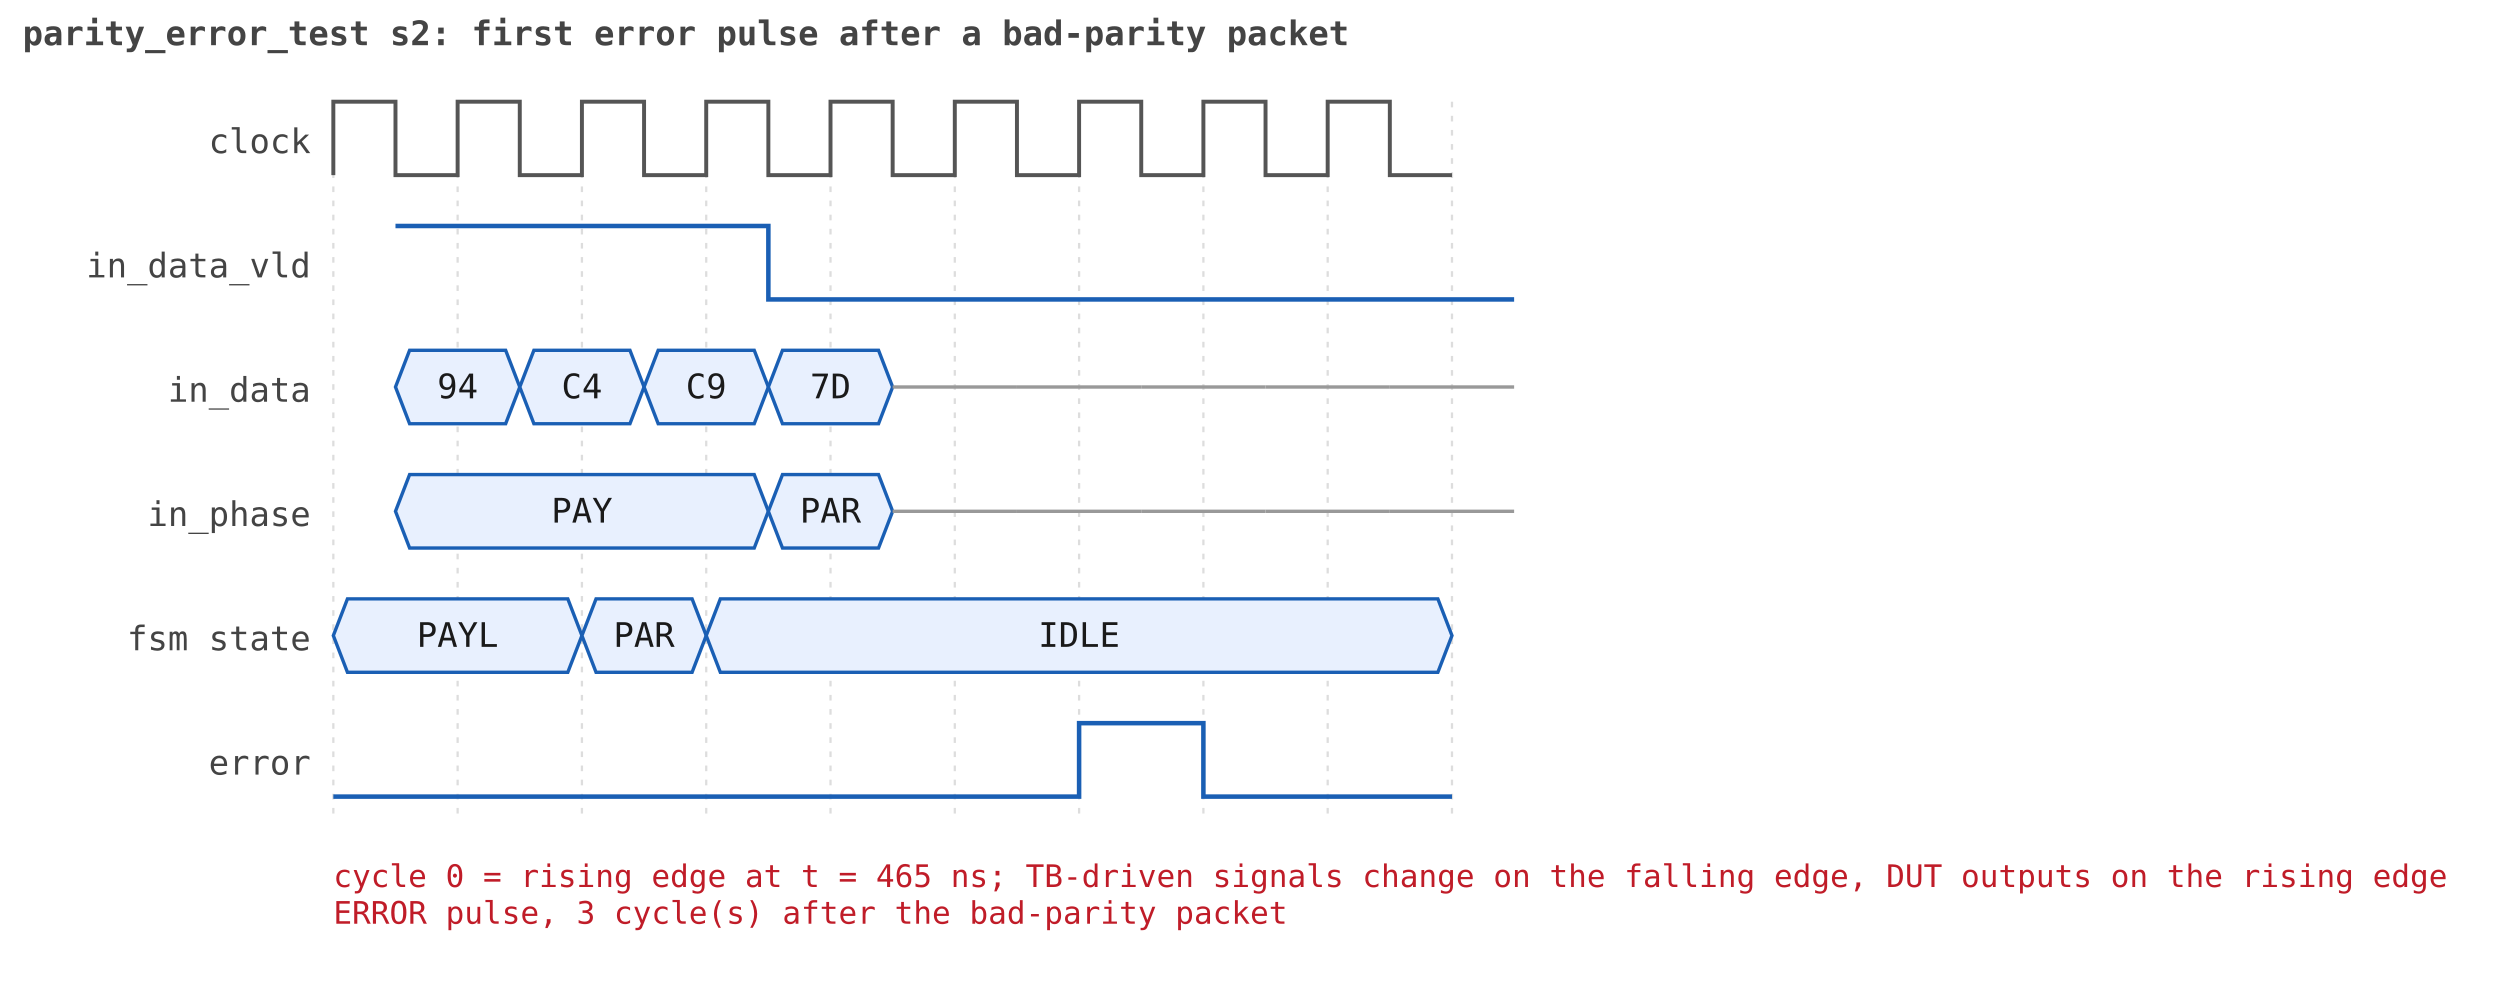
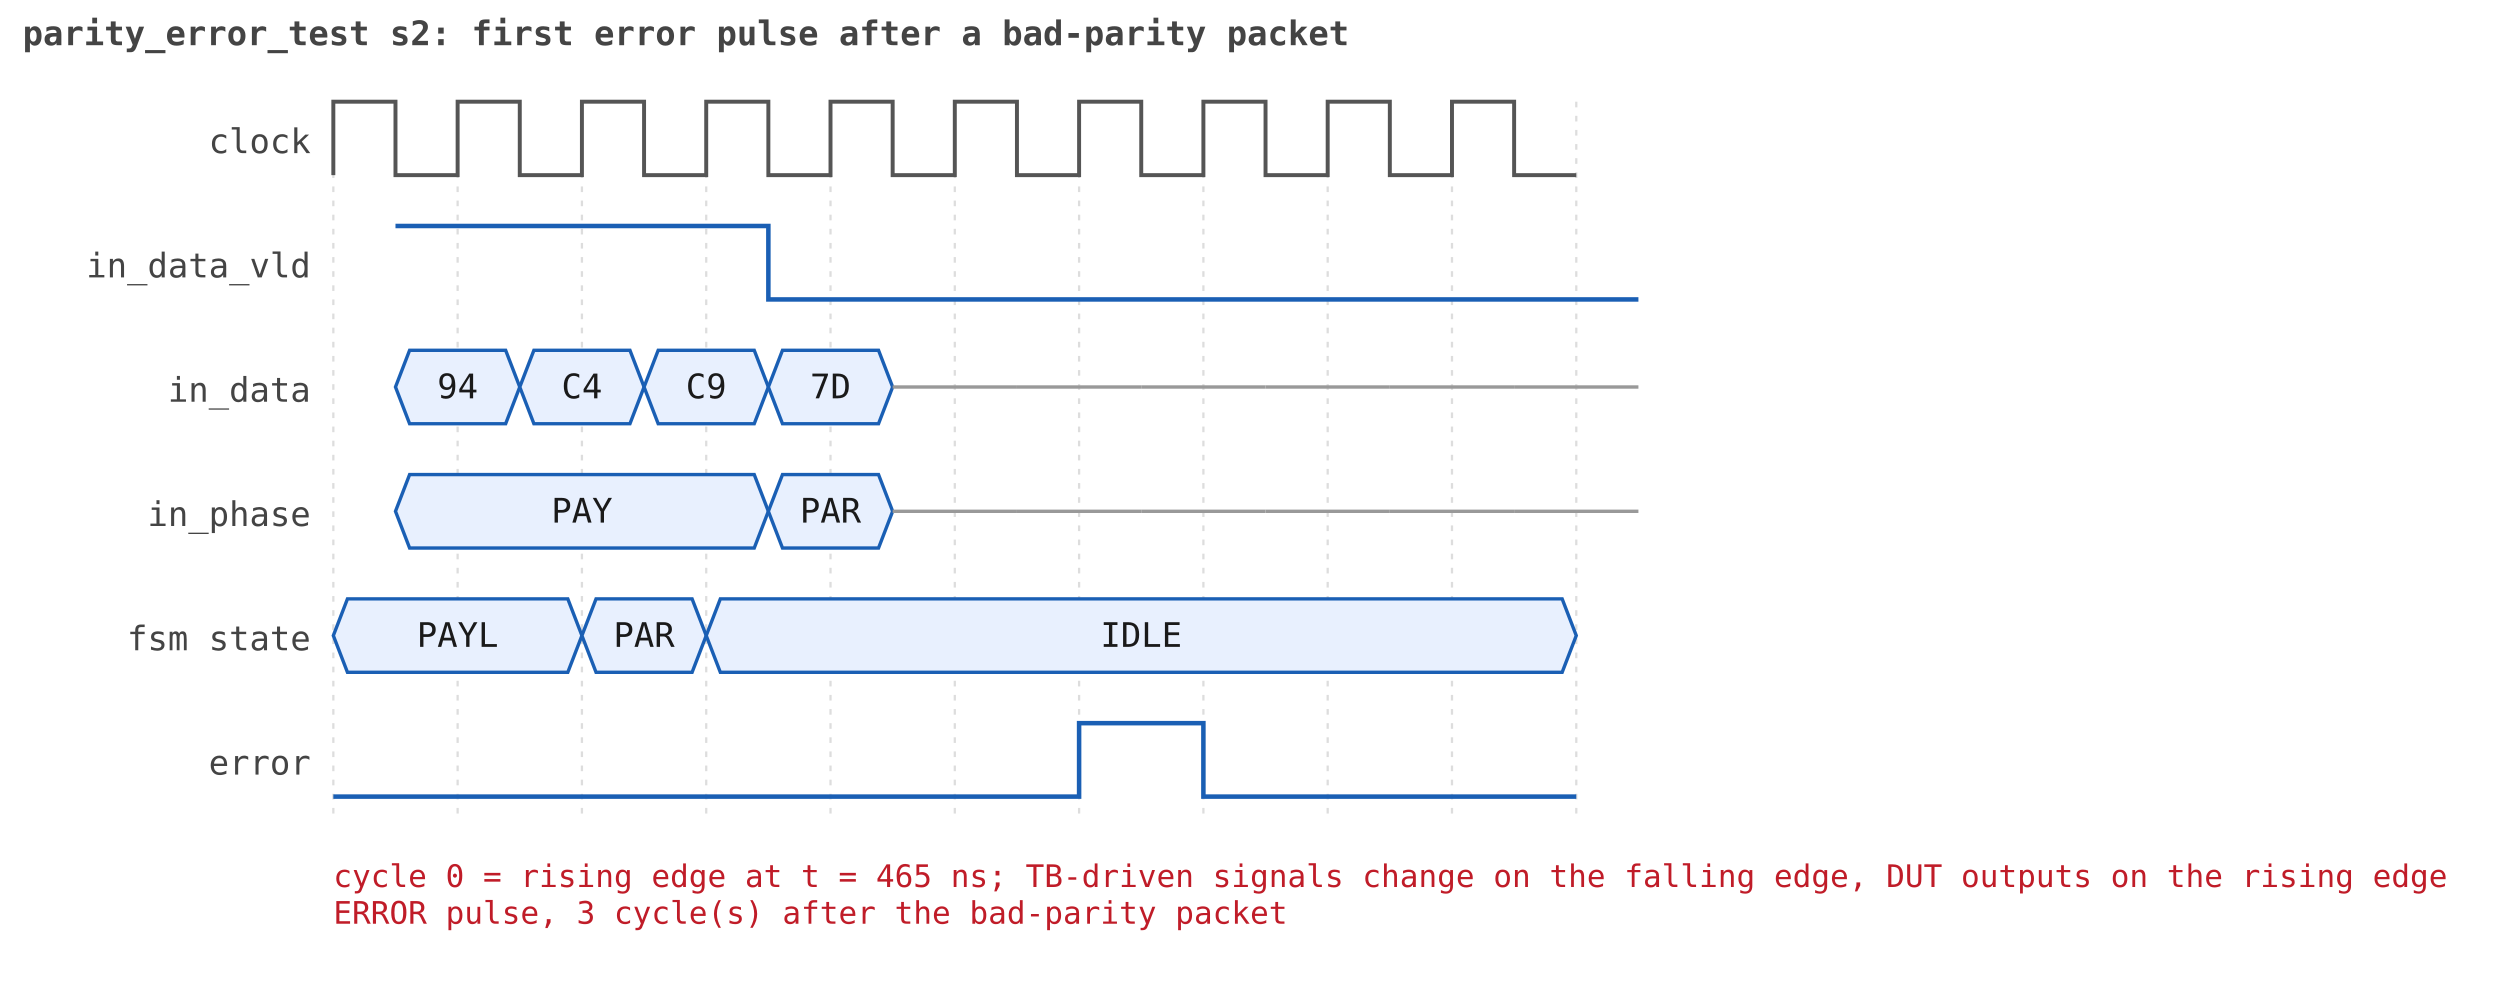
<svg xmlns="http://www.w3.org/2000/svg" width="885" height="351" viewBox="0 0 885 351" font-family="monospace" font-size="12">
  <style>.lbl{fill:#444}.sig{fill:none;stroke:#1a5fb4;stroke-width:1.6}.clk{fill:none;stroke:#555;stroke-width:1.4}.bus{fill:#e8f0fe;stroke:#1a5fb4;stroke-width:1.2}.idle{stroke:#999;stroke-width:1.2;stroke-dasharray:0}.z{stroke:#999;stroke-dasharray:3 3}.txt{fill:#1a1a1a;text-anchor:middle}.grid{stroke:#ddd;stroke-width:0.8;stroke-dasharray:2 3}.note{fill:#c01c28;font-size:11px}@media (prefers-color-scheme: dark){.lbl{fill:#ccc}.clk{stroke:#aaa}.txt{fill:#eee}.bus{fill:#1e2a44}.grid{stroke:#444}}</style>
  <text class="lbl" x="8" y="16" font-weight="bold">parity_error_test s2: first error pulse after a bad-parity packet</text>
  <line class="grid" x1="118" y1="36" x2="118" y2="290" />
  <line class="grid" x1="162" y1="36" x2="162" y2="290" />
  <line class="grid" x1="206" y1="36" x2="206" y2="290" />
  <line class="grid" x1="250" y1="36" x2="250" y2="290" />
  <line class="grid" x1="294" y1="36" x2="294" y2="290" />
  <line class="grid" x1="338" y1="36" x2="338" y2="290" />
  <line class="grid" x1="382" y1="36" x2="382" y2="290" />
  <line class="grid" x1="426" y1="36" x2="426" y2="290" />
  <line class="grid" x1="470" y1="36" x2="470" y2="290" />
  <line class="grid" x1="514" y1="36" x2="514" y2="290" />
+   <line class="grid" x1="558" y1="36" x2="558" y2="290" />
  <text class="lbl" x="110" y="54.2" text-anchor="end">clock</text>
-   <path class="clk" d="M118,62 L118,36 L140.0,36 L140.0,62 L162,62 L162,62 L162,36 L184.0,36 L184.0,62 L206,62 L206,62 L206,36 L228.0,36 L228.0,62 L250,62 L250,62 L250,36 L272.0,36 L272.0,62 L294,62 L294,62 L294,36 L316.0,36 L316.0,62 L338,62 L338,62 L338,36 L360.0,36 L360.0,62 L382,62 L382,62 L382,36 L404.0,36 L404.0,62 L426,62 L426,62 L426,36 L448.0,36 L448.0,62 L470,62 L470,62 L470,36 L492.0,36 L492.0,62 L514,62" />
+   <path class="clk" d="M118,62 L118,36 L140.0,36 L140.0,62 L162,62 L162,62 L162,36 L184.0,36 L184.0,62 L206,62 L206,62 L206,36 L228.0,36 L228.0,62 L250,62 L250,62 L250,36 L272.0,36 L272.0,62 L294,62 L294,62 L294,36 L316.0,36 L316.0,62 L338,62 L338,62 L338,36 L360.0,36 L360.0,62 L382,62 L382,62 L382,36 L404.0,36 L404.0,62 L426,62 L426,62 L426,36 L448.0,36 L448.0,62 L470,62 L470,62 L470,36 L492.0,36 L492.0,62 L514,62 L514,62 L514,36 L536.0,36 L536.0,62 L558,62" />
  <text class="lbl" x="110" y="98.2" text-anchor="end">in_data_vld</text>
-   <path class="sig" d="M140.0,80 L184.0,80 L184.0,80 L228.0,80 L228.0,80 L272.0,80 L272.0,80 L272.0,106 L316.0,106 L316.0,106 L360.0,106 L360.0,106 L404.0,106 L404.0,106 L448.0,106 L448.0,106 L492.0,106 L492.0,106 L536.0,106" />
+   <path class="sig" d="M140.0,80 L184.0,80 L184.0,80 L228.0,80 L228.0,80 L272.0,80 L272.0,80 L272.0,106 L316.0,106 L316.0,106 L360.0,106 L360.0,106 L404.0,106 L404.0,106 L448.0,106 L448.0,106 L492.0,106 L492.0,106 L536.0,106 L536.0,106 L580.0,106" />
  <text class="lbl" x="110" y="142.2" text-anchor="end">in_data</text>
  <path class="bus" d="M140.0,137.0 L145.0,124 L179.0,124 L184.0,137.0 L179.0,150 L145.0,150 Z" />
  <text class="txt" x="162.0" y="141.0">94</text>
  <path class="bus" d="M184.0,137.0 L189.0,124 L223.0,124 L228.0,137.0 L223.0,150 L189.0,150 Z" />
  <text class="txt" x="206.0" y="141.0">C4</text>
  <path class="bus" d="M228.0,137.0 L233.0,124 L267.0,124 L272.0,137.0 L267.0,150 L233.0,150 Z" />
  <text class="txt" x="250.0" y="141.0">C9</text>
  <path class="bus" d="M272.0,137.0 L277.0,124 L311.0,124 L316.0,137.0 L311.0,150 L277.0,150 Z" />
  <text class="txt" x="294.0" y="141.0">7D</text>
  <line class="idle" x1="316.0" y1="137.0" x2="360.0" y2="137.0" />
  <line class="idle" x1="360.0" y1="137.0" x2="404.0" y2="137.0" />
  <line class="idle" x1="404.0" y1="137.0" x2="448.0" y2="137.0" />
  <line class="idle" x1="448.0" y1="137.0" x2="492.0" y2="137.0" />
  <line class="idle" x1="492.0" y1="137.0" x2="536.0" y2="137.0" />
+   <line class="idle" x1="536.0" y1="137.0" x2="580.0" y2="137.0" />
  <text class="lbl" x="110" y="186.2" text-anchor="end">in_phase</text>
  <path class="bus" d="M140.0,181.0 L145.0,168 L267.0,168 L272.0,181.0 L267.0,194 L145.0,194 Z" />
  <text class="txt" x="206.0" y="185.0">PAY</text>
  <path class="bus" d="M272.0,181.0 L277.0,168 L311.0,168 L316.0,181.0 L311.0,194 L277.0,194 Z" />
  <text class="txt" x="294.0" y="185.0">PAR</text>
  <line class="idle" x1="316.0" y1="181.0" x2="360.0" y2="181.0" />
  <line class="idle" x1="360.0" y1="181.0" x2="404.0" y2="181.0" />
  <line class="idle" x1="404.0" y1="181.0" x2="448.0" y2="181.0" />
  <line class="idle" x1="448.0" y1="181.0" x2="492.0" y2="181.0" />
  <line class="idle" x1="492.0" y1="181.0" x2="536.0" y2="181.0" />
+   <line class="idle" x1="536.0" y1="181.0" x2="580.0" y2="181.0" />
  <text class="lbl" x="110" y="230.2" text-anchor="end">fsm state</text>
  <path class="bus" d="M118,225.0 L123,212 L201,212 L206,225.0 L201,238 L123,238 Z" />
  <text class="txt" x="162.0" y="229.0">PAYL</text>
  <path class="bus" d="M206,225.0 L211,212 L245,212 L250,225.0 L245,238 L211,238 Z" />
  <text class="txt" x="228.0" y="229.0">PAR</text>
-   <path class="bus" d="M250,225.0 L255,212 L509,212 L514,225.0 L509,238 L255,238 Z" />
-   <text class="txt" x="382.0" y="229.0">IDLE</text>
+   <path class="bus" d="M250,225.0 L255,212 L553,212 L558,225.0 L553,238 L255,238 Z" />
+   <text class="txt" x="404.0" y="229.0">IDLE</text>
  <text class="lbl" x="110" y="274.2" text-anchor="end">error</text>
-   <path class="sig" d="M118,282 L162,282 L162,282 L206,282 L206,282 L250,282 L250,282 L294,282 L294,282 L338,282 L338,282 L382,282 L382,282 L382,256 L426,256 L426,256 L426,282 L470,282 L470,282 L514,282" />
+   <path class="sig" d="M118,282 L162,282 L162,282 L206,282 L206,282 L250,282 L250,282 L294,282 L294,282 L338,282 L338,282 L382,282 L382,282 L382,256 L426,256 L426,256 L426,282 L470,282 L470,282 L514,282 L514,282 L558,282" />
  <text class="note" x="118" y="314">cycle 0 = rising edge at t = 465 ns; TB-driven signals change on the falling edge, DUT outputs on the rising edge</text>
  <text class="note" x="118" y="327">ERROR pulse, 3 cycle(s) after the bad-parity packet</text>
</svg>
